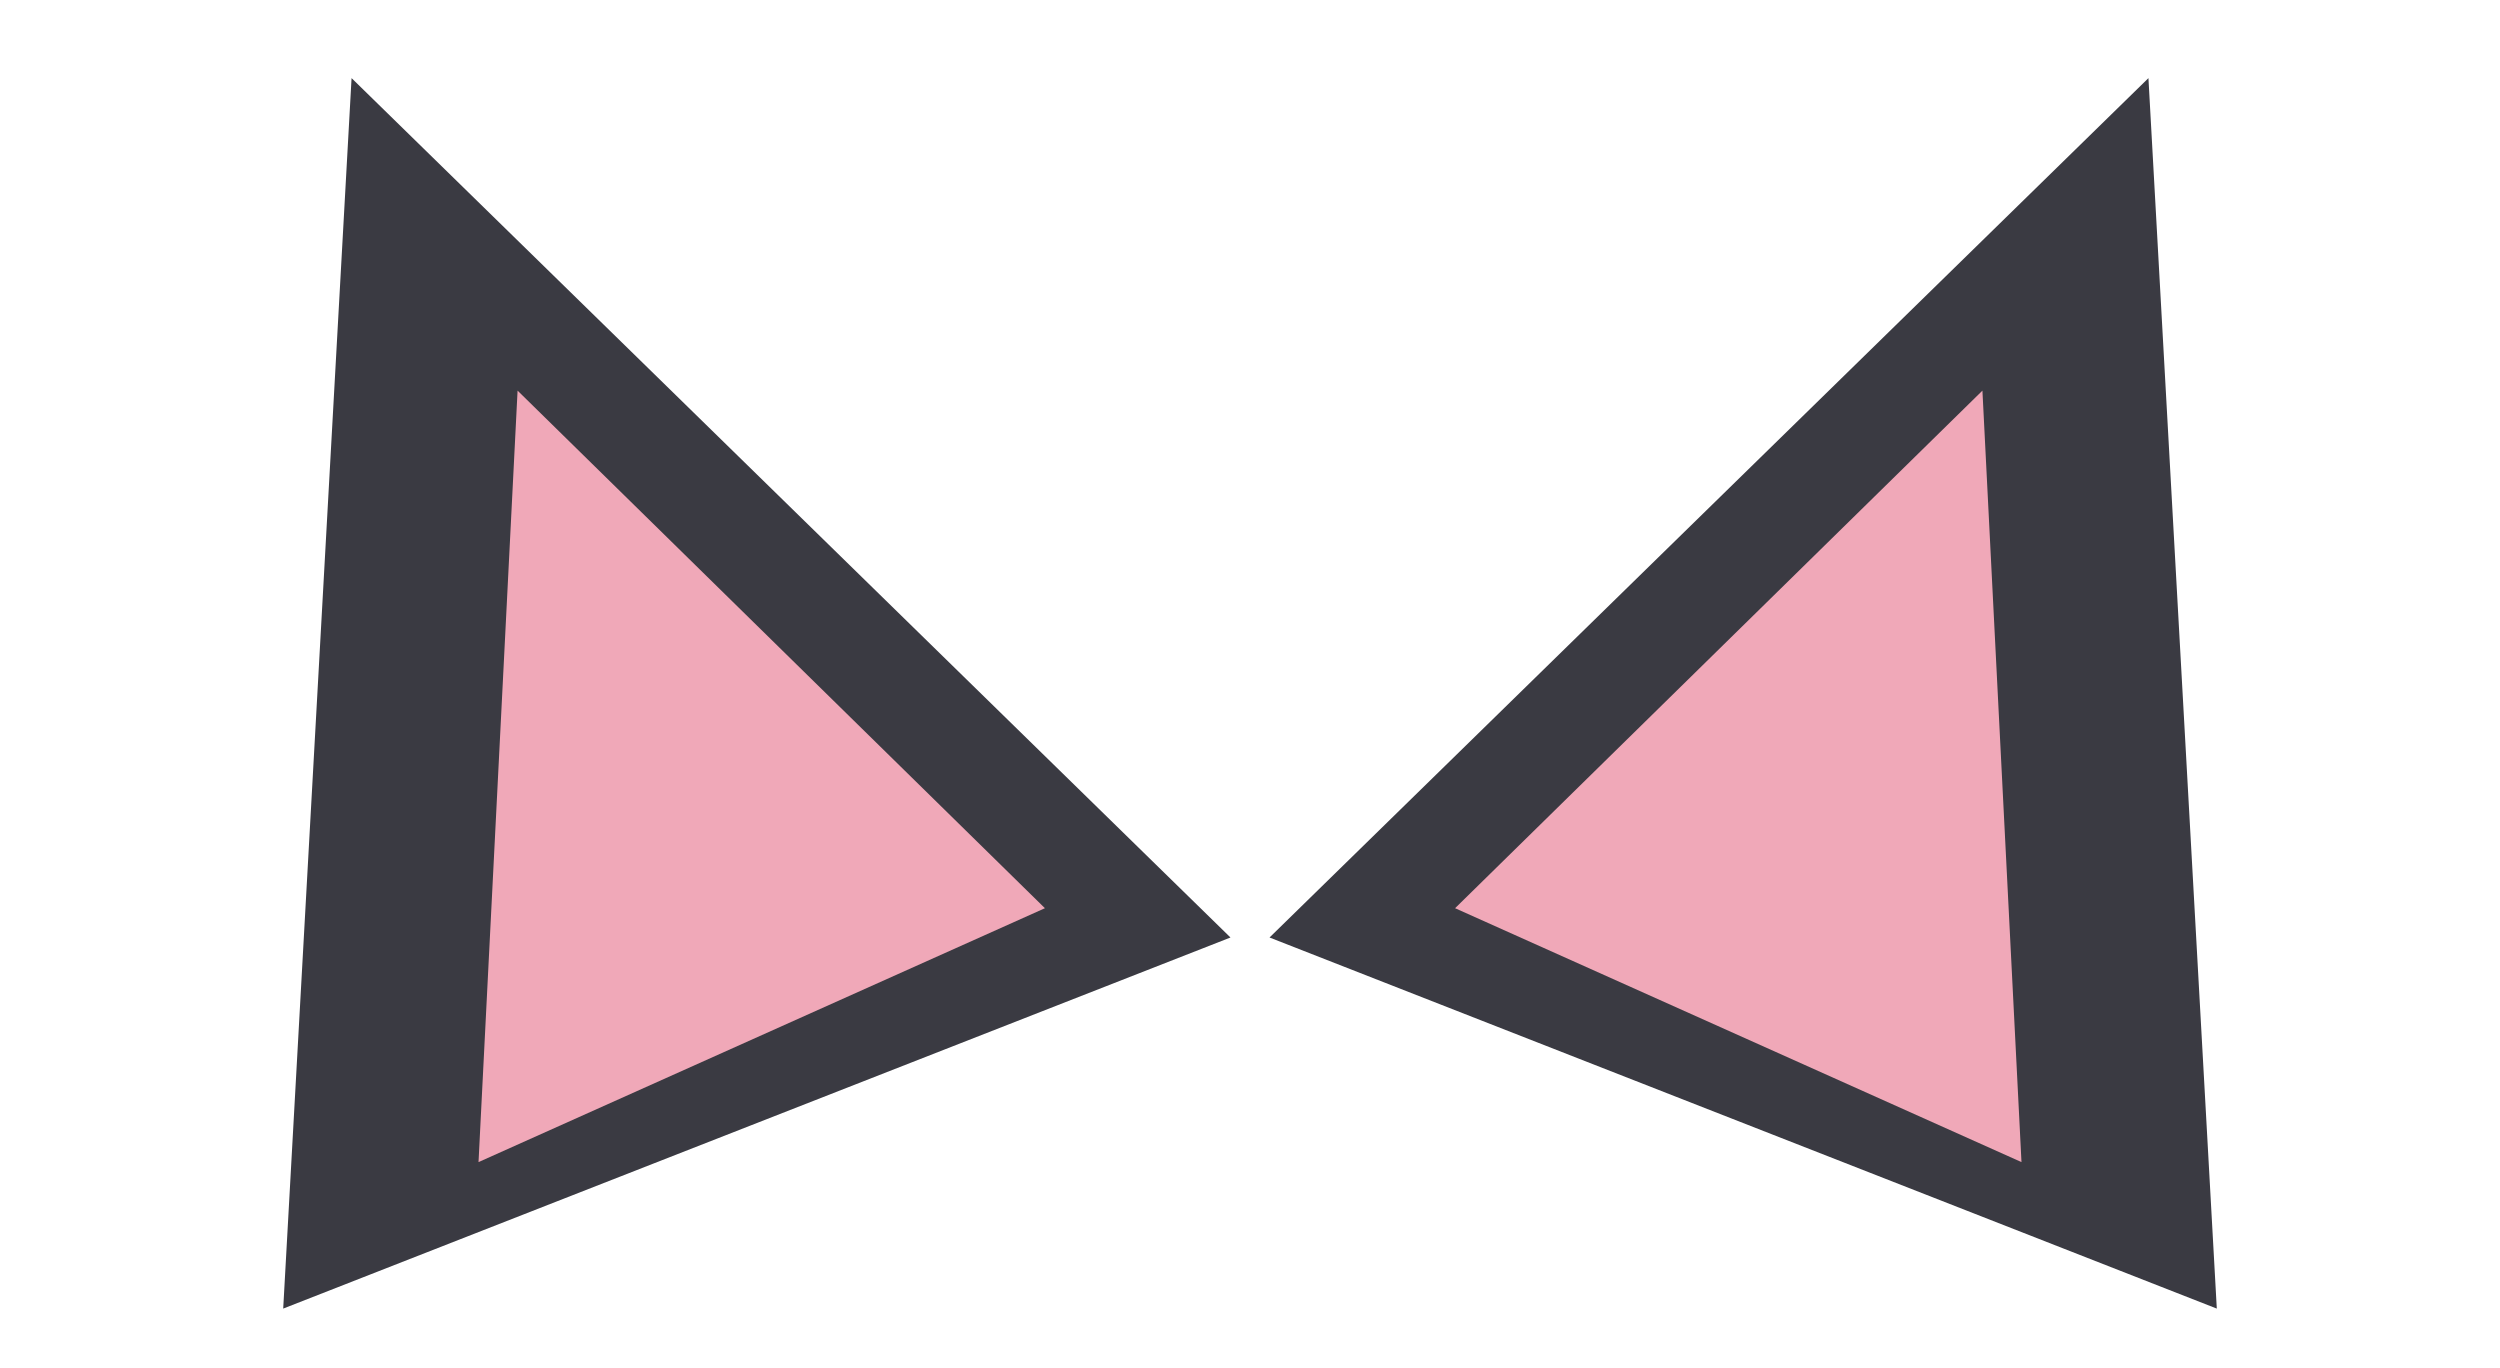
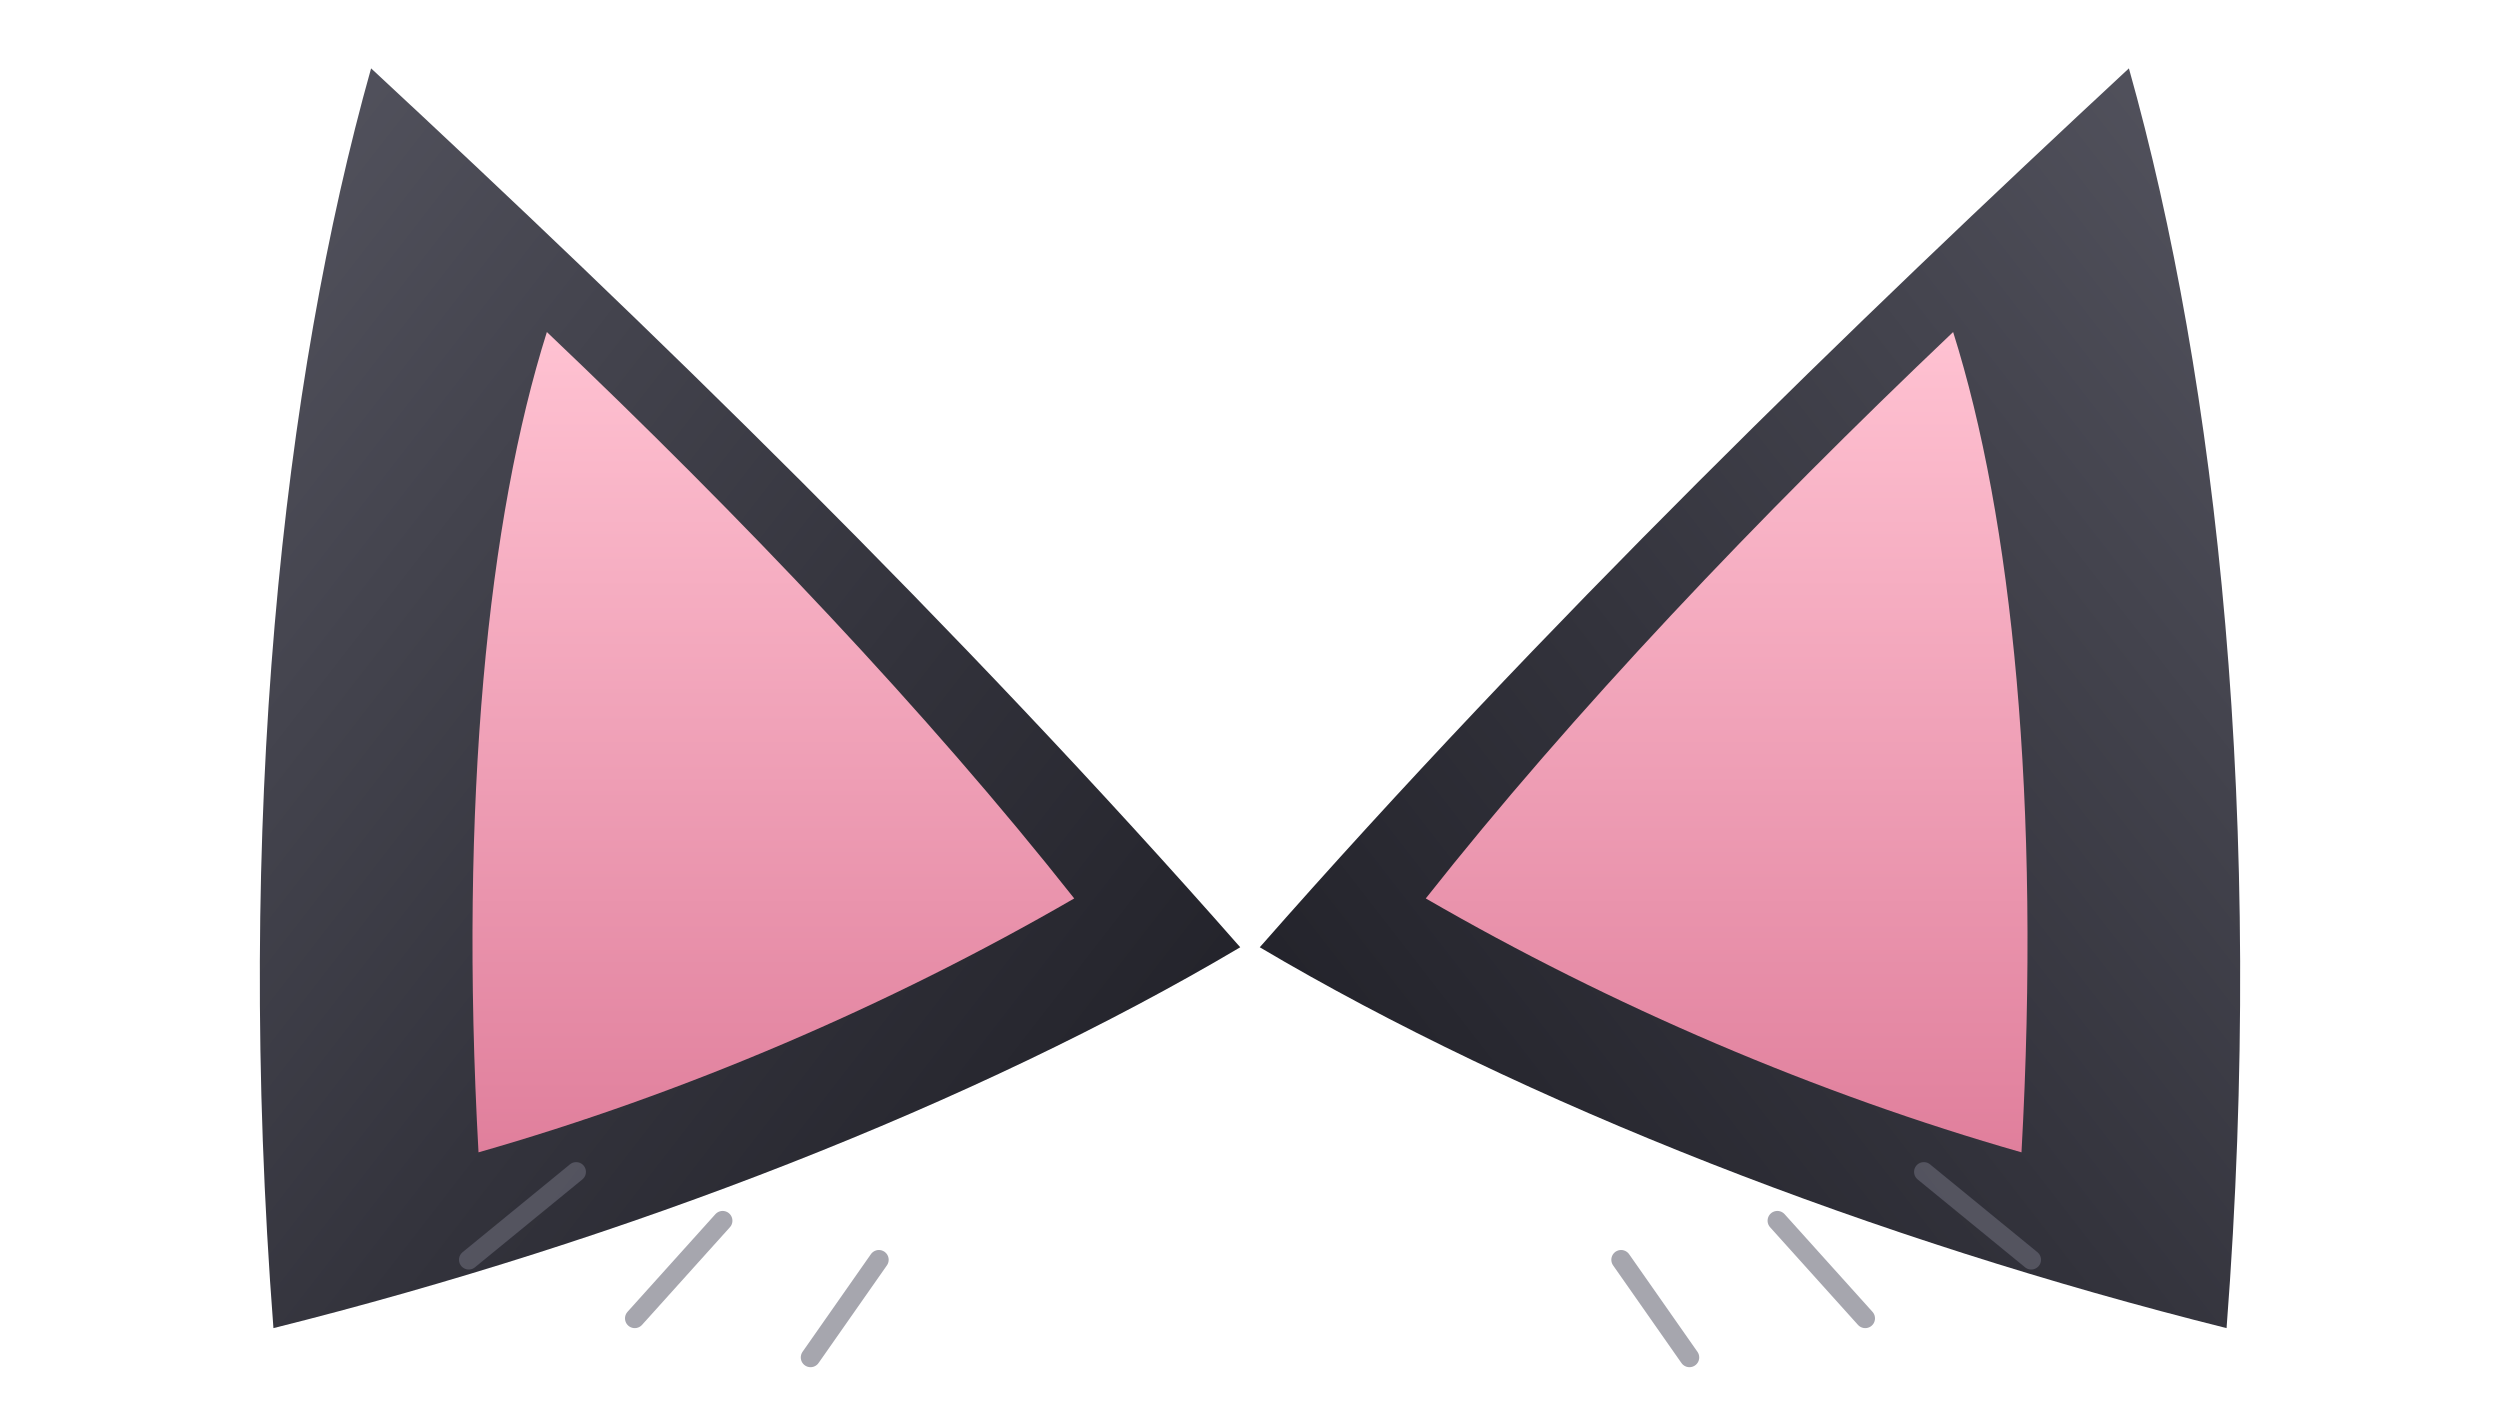
- <svg xmlns="http://www.w3.org/2000/svg" width="512" height="280" viewBox="0 0 512 280">
-   <g fill="#3a3a42">
-     <path d="M58 268 L72 16 L252 192 Z" />
-     <path d="M454 268 L440 16 L260 192 Z" />
-   </g>
-   <g fill="#f0a8b8">
-     <path d="M98 238 L106 80 L214 186 Z" />
-     <path d="M414 238 L406 80 L298 186 Z" />
+ <svg xmlns="http://www.w3.org/2000/svg" width="512" height="288" viewBox="0 0 512 288">
+   <defs>
+     <linearGradient id="catL" x1="0" y1="0" x2="1" y2="1">
+       <stop offset="0" stop-color="#54545f" />
+       <stop offset="0.55" stop-color="#33333c" />
+       <stop offset="1" stop-color="#1c1c23" />
+     </linearGradient>
+     <linearGradient id="catR" x1="1" y1="0" x2="0" y2="1">
+       <stop offset="0" stop-color="#54545f" />
+       <stop offset="0.55" stop-color="#33333c" />
+       <stop offset="1" stop-color="#1c1c23" />
+     </linearGradient>
+     <linearGradient id="pink" x1="0" y1="0" x2="0" y2="1">
+       <stop offset="0" stop-color="#ffc2d2" />
+       <stop offset="1" stop-color="#e07f9c" />
+     </linearGradient>
+   </defs>
+   <path fill="url(#catL)" d="M56 272 C48 168 58 78 76 14 C132 66 196 128 254 194 C200 226 128 254 56 272 Z" />
+   <path fill="url(#catR)" d="M456 272 C464 168 454 78 436 14 C380 66 316 128 258 194 C312 226 384 254 456 272 Z" />
+   <path fill="url(#pink)" d="M98 236 C94 164 100 106 112 68 C152 106 190 146 220 184 C182 206 140 224 98 236 Z" />
+   <path fill="url(#pink)" d="M414 236 C418 164 412 106 400 68 C360 106 322 146 292 184 C330 206 372 224 414 236 Z" />
+   <g stroke="#6a6a78" stroke-width="4" stroke-linecap="round" opacity="0.6" fill="none">
+     <path d="M118 240 L96 258 M148 250 L130 270 M180 258 L166 278" />
+     <path d="M394 240 L416 258 M364 250 L382 270 M332 258 L346 278" />
  </g>
</svg>
